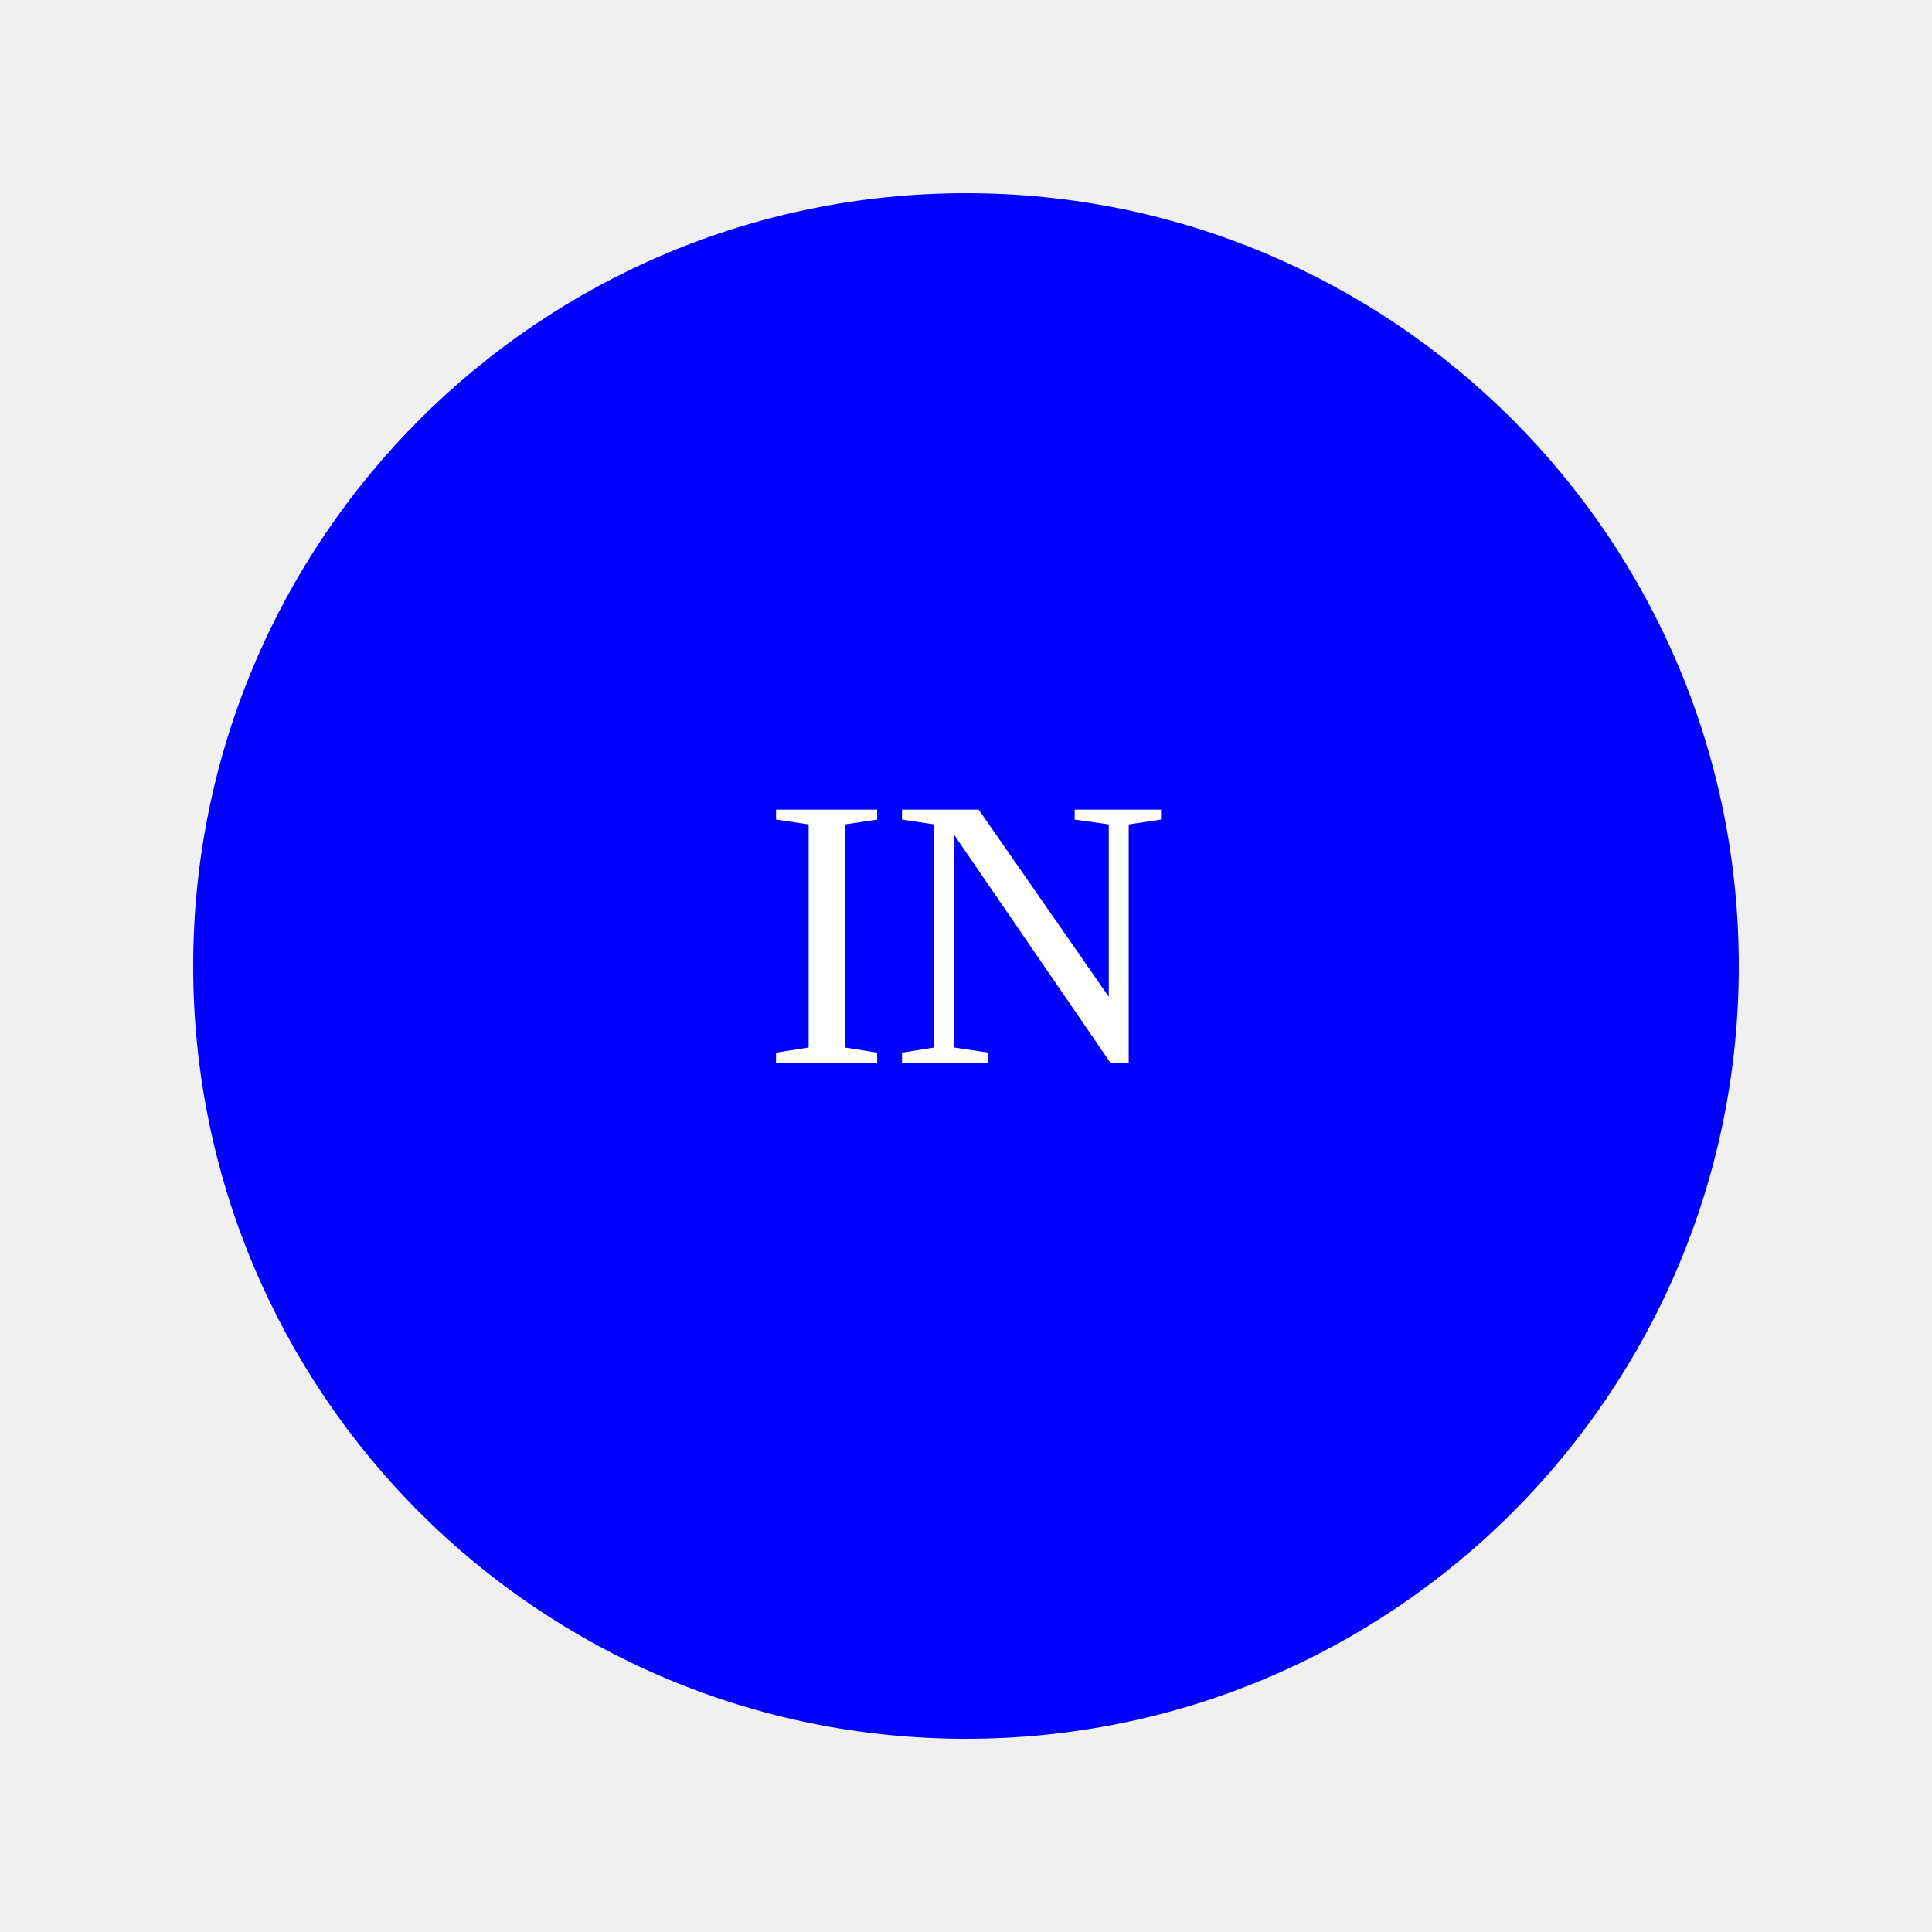
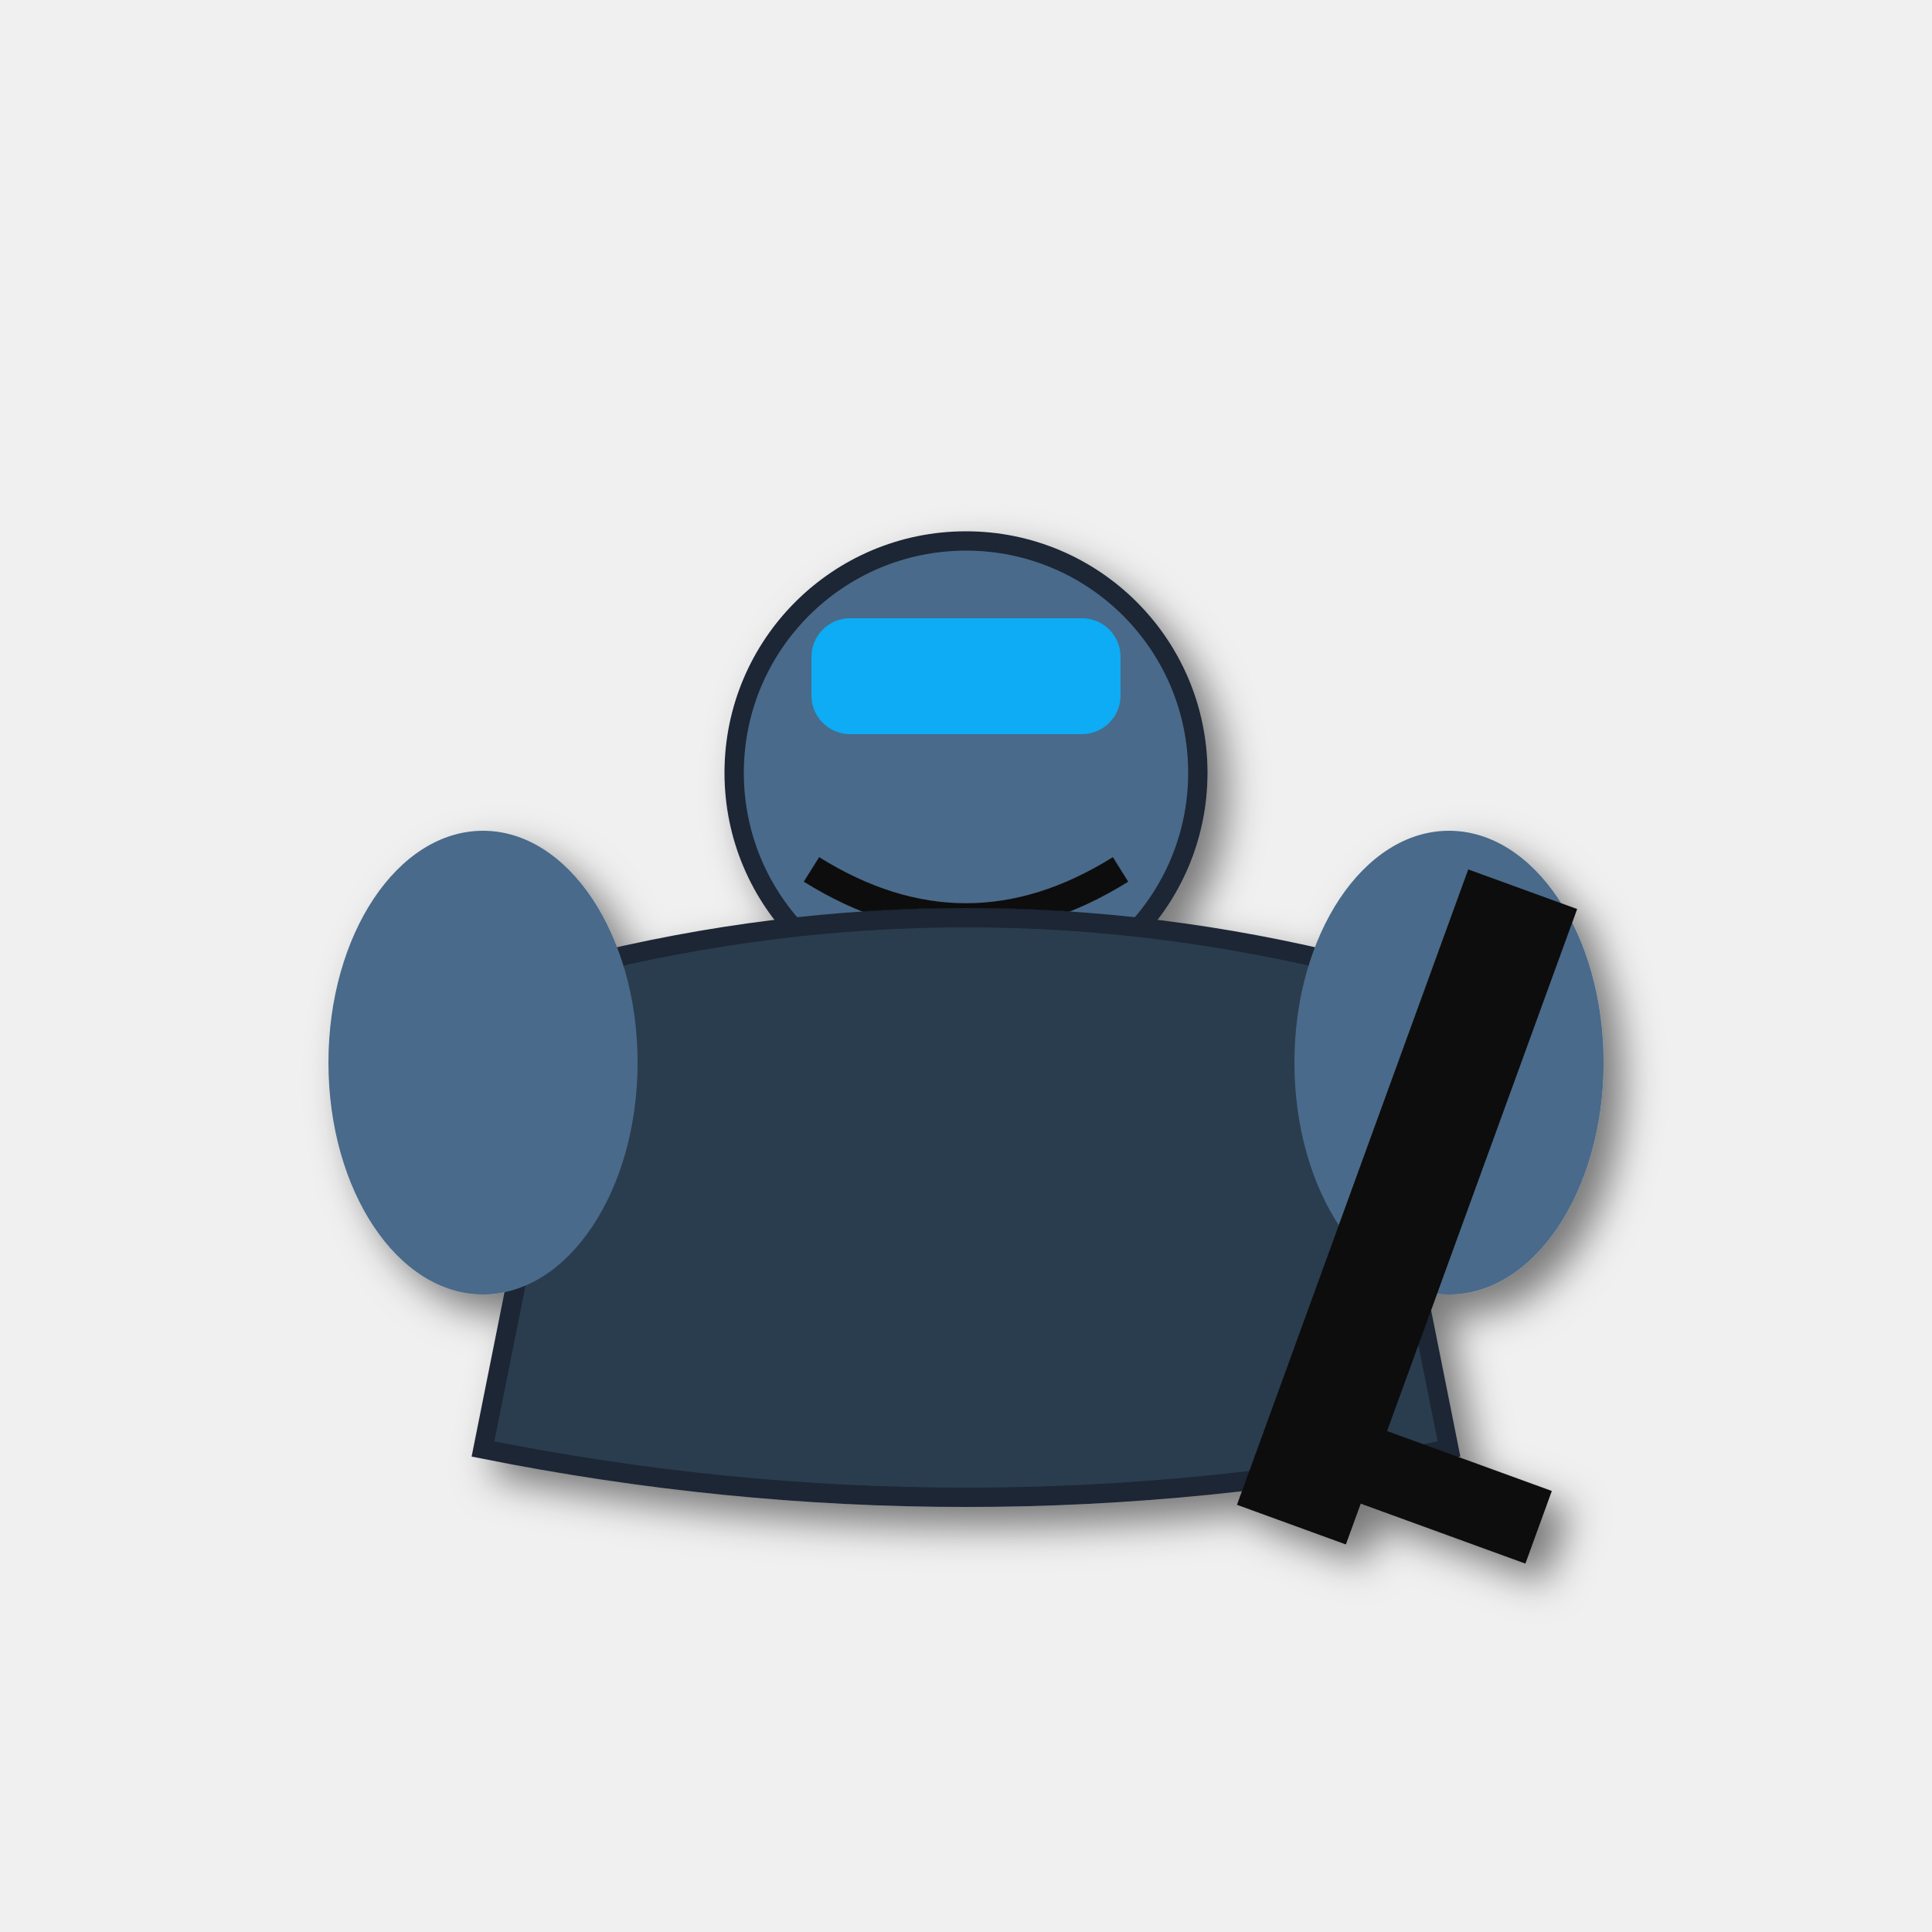
- <svg xmlns="http://www.w3.org/2000/svg" width="100" height="100">
-   <circle cx="50" cy="50" r="40" fill="blue" />
-   <text x="50" y="55" font-size="20" text-anchor="middle" fill="white">IN</text>
+ <svg xmlns="http://www.w3.org/2000/svg" viewBox="0 0 100 100">
+   <defs>
+     <filter id="shadow">
+       <feDropShadow dx="1" dy="1" stdDeviation="1" flood-opacity="0.5" />
+     </filter>
+   </defs>
+   <g filter="url(#shadow)">
+     <circle cx="50" cy="40" r="12" fill="#4a6b8a" stroke="#1a2634" />
+     <path d="M42 45 Q50 50, 58 45" fill="none" stroke="#111" stroke-width="1.5" />
+     <path d="M30 50 Q50 45, 70 50 L75 75 Q50 80, 25 75 Z" fill="#2c3e50" stroke="#1a2634" />
+     <ellipse cx="25" cy="55" rx="8" ry="12" fill="#4a6b8a" />
+     <ellipse cx="75" cy="55" rx="8" ry="12" fill="#4a6b8a" />
+     <rect x="70" y="45" width="6" height="35" transform="rotate(20 73 62)" fill="#111" />
+     <rect x="68" y="75" width="12" height="4" transform="rotate(20 74 77)" fill="#111" />
+     <rect x="42" y="32" width="16" height="6" rx="2" fill="#00b4ff" opacity="0.9" />
+   </g>
</svg>
